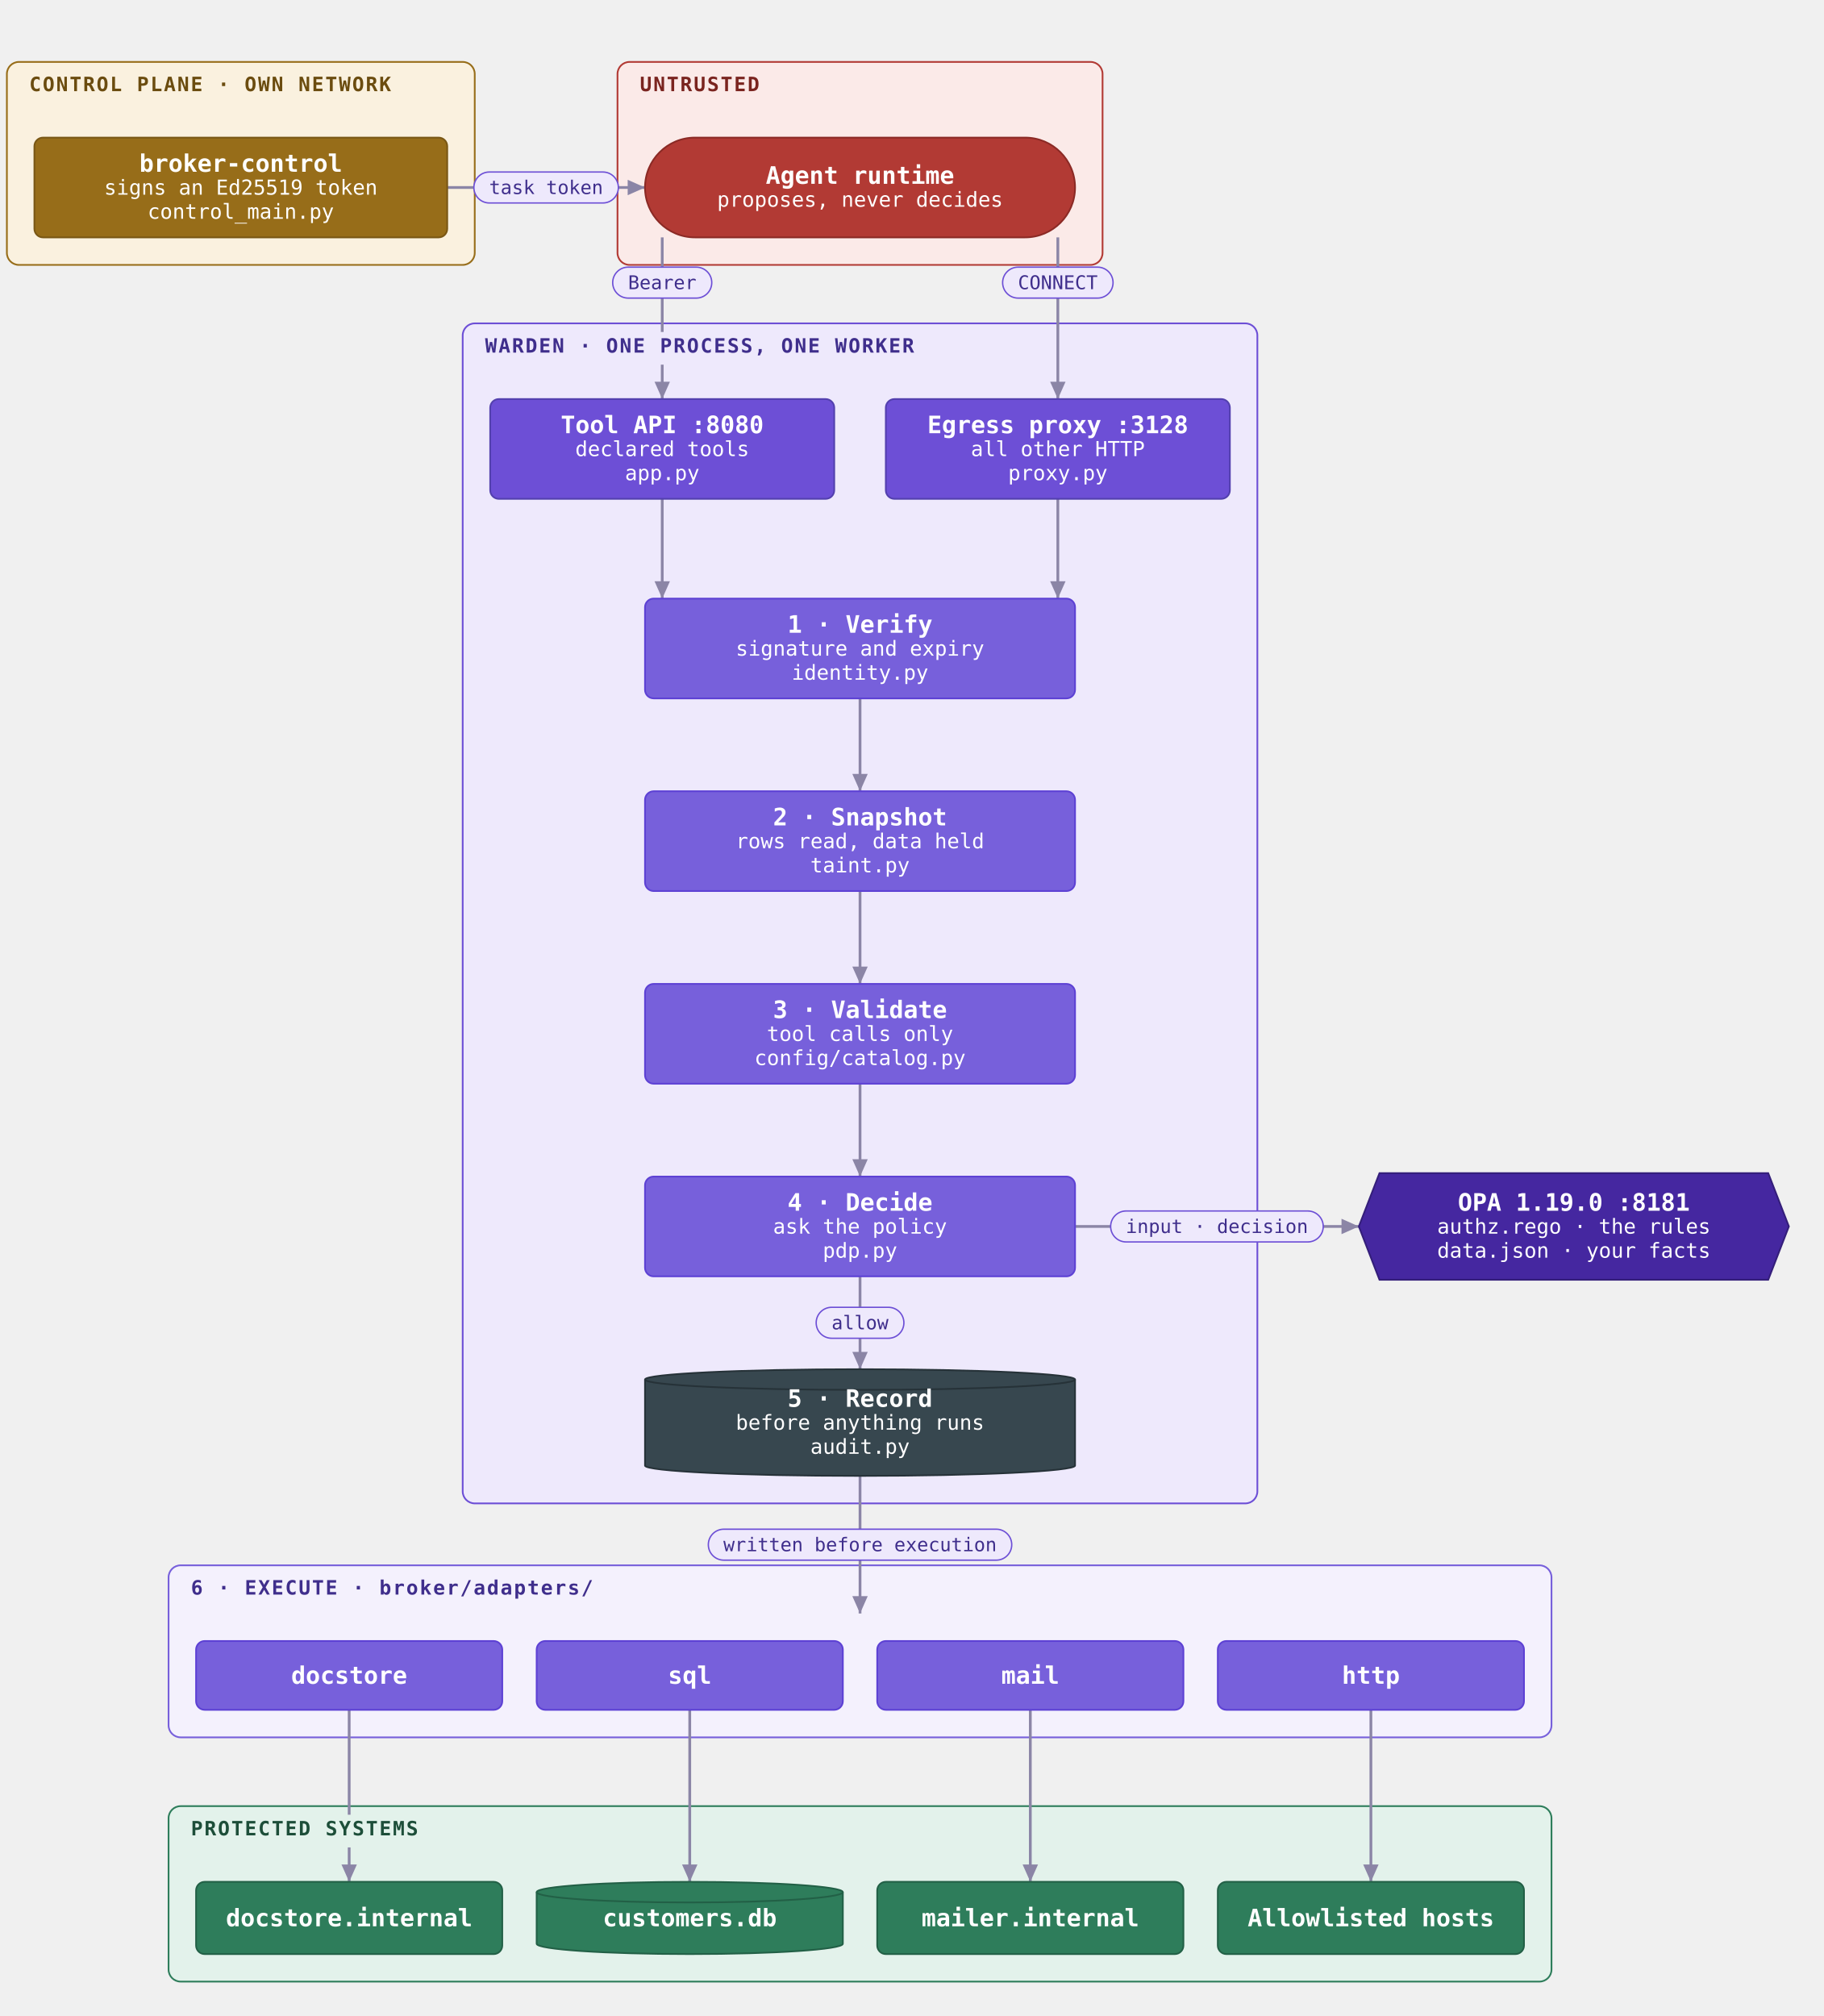
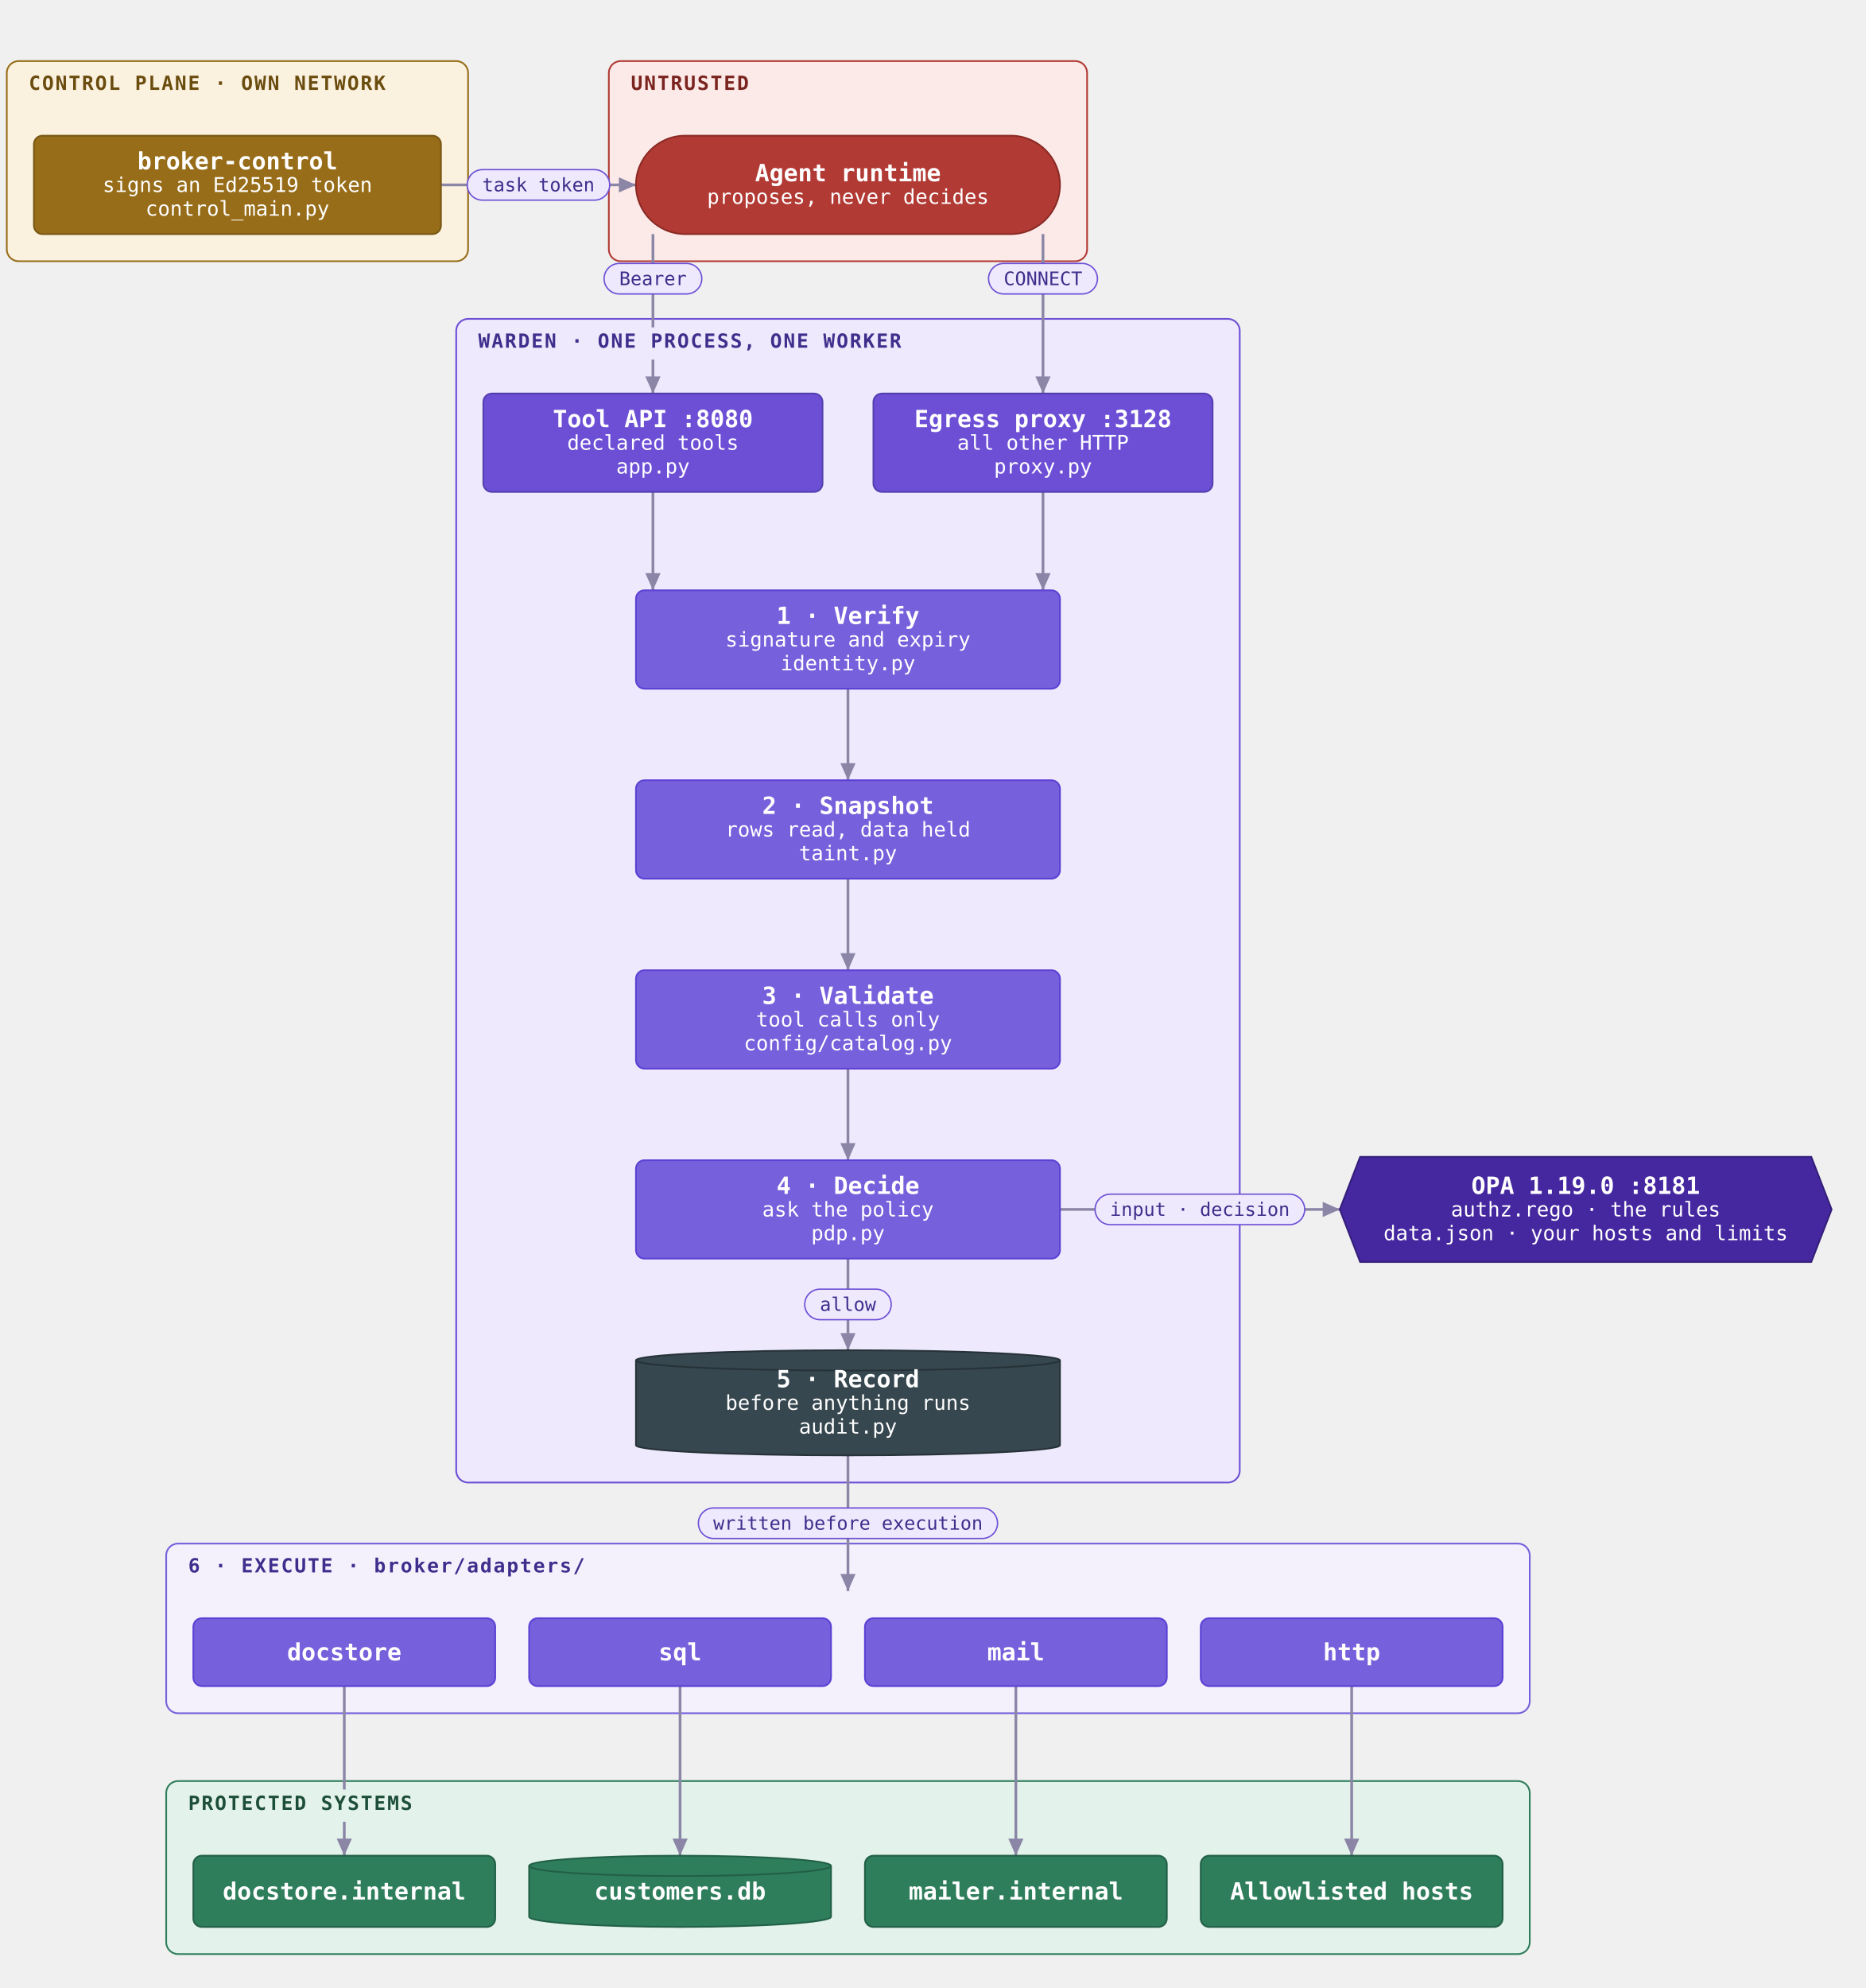
- <svg xmlns="http://www.w3.org/2000/svg" viewBox="0 0 1060.0 1172.0" width="1060.0" height="1172.0" role="img" aria-label="warden architecture: the request pipeline">
+ <svg xmlns="http://www.w3.org/2000/svg" viewBox="0 0 1100.0 1172.0" width="1100.0" height="1172.0" role="img" aria-label="warden architecture: the request pipeline">
  <defs>
    <marker id="arrow" viewBox="0 0 10 10" refX="9" refY="5" markerWidth="7" markerHeight="7" orient="auto">
      <path d="M0,1 L9,5 L0,9 z" fill="#8B85A6" />
    </marker>
    <marker id="arrowbad" viewBox="0 0 10 10" refX="9" refY="5" markerWidth="7" markerHeight="7" orient="auto">
      <path d="M0,1 L9,5 L0,9 z" fill="#B23A34" />
    </marker>
  </defs>
  <rect x="4.0" y="36.0" width="272.0" height="118.0" rx="7" fill="#FAF1DF" stroke="#976D19" />
  <rect x="359.0" y="36.0" width="282.0" height="118.0" rx="7" fill="#FBEAE8" stroke="#B23A34" />
  <rect x="269.0" y="188.0" width="462.0" height="686.0" rx="7" fill="#EEE9FC" stroke="#6D4FD6" />
  <rect x="98.0" y="910.0" width="804.0" height="100.0" rx="7" fill="#F4F1FD" stroke="#7760DB" />
  <rect x="98.0" y="1050.0" width="804.0" height="102.0" rx="7" fill="#E3F2EB" stroke="#2E7D5B" />
  <path d="M260.0,109.0 L375.0,109.0" fill="none" stroke="#8B85A6" stroke-width="1.6" marker-end="url(#arrow)" />
  <rect x="275.5" y="100.0" width="84.0" height="18" rx="9" fill="#EEE9FC" stroke="#6D4FD6" stroke-width="0.8" />
  <text x="317.5" y="109.0" fill="#3F2E8C" font-family="ui-monospace, SFMono-Regular, Menlo, Consolas, monospace" font-size="11" text-anchor="middle" dominant-baseline="central">task token</text>
  <path d="M385.0,138.0 L385.0,232.0" fill="none" stroke="#8B85A6" stroke-width="1.6" marker-end="url(#arrow)" />
  <rect x="356.2" y="155.3" width="57.6" height="18" rx="9" fill="#EEE9FC" stroke="#6D4FD6" stroke-width="0.8" />
  <text x="385.0" y="164.3" fill="#3F2E8C" font-family="ui-monospace, SFMono-Regular, Menlo, Consolas, monospace" font-size="11" text-anchor="middle" dominant-baseline="central">Bearer</text>
  <path d="M615.0,138.0 L615.0,232.0" fill="none" stroke="#8B85A6" stroke-width="1.6" marker-end="url(#arrow)" />
  <rect x="582.9" y="155.3" width="64.2" height="18" rx="9" fill="#EEE9FC" stroke="#6D4FD6" stroke-width="0.8" />
  <text x="615.0" y="164.3" fill="#3F2E8C" font-family="ui-monospace, SFMono-Regular, Menlo, Consolas, monospace" font-size="11" text-anchor="middle" dominant-baseline="central">CONNECT</text>
  <path d="M385.0,290.0 L385.0,348.0" fill="none" stroke="#8B85A6" stroke-width="1.6" marker-end="url(#arrow)" />
  <path d="M615.0,290.0 L615.0,348.0" fill="none" stroke="#8B85A6" stroke-width="1.6" marker-end="url(#arrow)" />
  <path d="M500.0,406.0 L500.0,460.0" fill="none" stroke="#8B85A6" stroke-width="1.6" marker-end="url(#arrow)" />
  <path d="M500.0,518.0 L500.0,572.0" fill="none" stroke="#8B85A6" stroke-width="1.6" marker-end="url(#arrow)" />
  <path d="M500.0,630.0 L500.0,684.0" fill="none" stroke="#8B85A6" stroke-width="1.6" marker-end="url(#arrow)" />
  <path d="M500.0,742.0 L500.0,796.0" fill="none" stroke="#8B85A6" stroke-width="1.6" marker-end="url(#arrow)" />
  <rect x="474.5" y="760.0" width="51.0" height="18" rx="9" fill="#EEE9FC" stroke="#6D4FD6" stroke-width="0.8" />
  <text x="500.0" y="769.0" fill="#3F2E8C" font-family="ui-monospace, SFMono-Regular, Menlo, Consolas, monospace" font-size="11" text-anchor="middle" dominant-baseline="central">allow</text>
  <path d="M625.0,713.0 L790.0,713.0" fill="none" stroke="#8B85A6" stroke-width="1.6" marker-end="url(#arrow)" />
  <rect x="645.7" y="704.0" width="123.6" height="18" rx="9" fill="#EEE9FC" stroke="#6D4FD6" stroke-width="0.8" />
  <text x="707.5" y="713.0" fill="#3F2E8C" font-family="ui-monospace, SFMono-Regular, Menlo, Consolas, monospace" font-size="11" text-anchor="middle" dominant-baseline="central">input · decision</text>
  <path d="M500.0,858.0 L500,938.0" fill="none" stroke="#8B85A6" stroke-width="1.6" marker-end="url(#arrow)" />
  <rect x="411.8" y="889.0" width="176.4" height="18" rx="9" fill="#EEE9FC" stroke="#6D4FD6" stroke-width="0.8" />
  <text x="500.0" y="898.0" fill="#3F2E8C" font-family="ui-monospace, SFMono-Regular, Menlo, Consolas, monospace" font-size="11" text-anchor="middle" dominant-baseline="central">written before execution</text>
  <path d="M203.0,994.0 L203.0,1094.0" fill="none" stroke="#8B85A6" stroke-width="1.6" marker-end="url(#arrow)" />
  <path d="M401.0,994.0 L401.0,1094.0" fill="none" stroke="#8B85A6" stroke-width="1.6" marker-end="url(#arrow)" />
  <path d="M599.0,994.0 L599.0,1094.0" fill="none" stroke="#8B85A6" stroke-width="1.6" marker-end="url(#arrow)" />
  <path d="M797.0,994.0 L797.0,1094.0" fill="none" stroke="#8B85A6" stroke-width="1.6" marker-end="url(#arrow)" />
  <rect x="20.0" y="80.0" width="240.0" height="58.0" rx="5" fill="#976D19" stroke="#795714" />
  <text x="140.0" y="95.0" fill="#FFFFFF" font-family="ui-monospace, SFMono-Regular, Menlo, Consolas, monospace" font-size="14" font-weight="600" text-anchor="middle" dominant-baseline="central">broker-control</text>
  <text x="140.0" y="109.0" fill="#FFFFFF" font-family="ui-monospace, SFMono-Regular, Menlo, Consolas, monospace" font-size="12" font-weight="400" text-anchor="middle" dominant-baseline="central">signs an Ed25519 token</text>
  <text x="140.0" y="123.0" fill="#FFFFFF" font-family="ui-monospace, SFMono-Regular, Menlo, Consolas, monospace" font-size="12" font-weight="400" text-anchor="middle" dominant-baseline="central">control_main.py</text>
  <rect x="375.0" y="80.0" width="250.0" height="58.0" rx="29.0" fill="#B23A34" stroke="#8B2A25" />
  <text x="500.0" y="102.0" fill="#FFFFFF" font-family="ui-monospace, SFMono-Regular, Menlo, Consolas, monospace" font-size="14" font-weight="600" text-anchor="middle" dominant-baseline="central">Agent runtime</text>
  <text x="500.0" y="116.0" fill="#FFFFFF" font-family="ui-monospace, SFMono-Regular, Menlo, Consolas, monospace" font-size="12" font-weight="400" text-anchor="middle" dominant-baseline="central">proposes, never decides</text>
  <rect x="285.0" y="232.0" width="200.0" height="58.0" rx="5" fill="#6D4FD6" stroke="#5340AE" />
  <text x="385.0" y="247.0" fill="#FFFFFF" font-family="ui-monospace, SFMono-Regular, Menlo, Consolas, monospace" font-size="14" font-weight="600" text-anchor="middle" dominant-baseline="central">Tool API :8080</text>
  <text x="385.0" y="261.0" fill="#FFFFFF" font-family="ui-monospace, SFMono-Regular, Menlo, Consolas, monospace" font-size="12" font-weight="400" text-anchor="middle" dominant-baseline="central">declared tools</text>
  <text x="385.0" y="275.0" fill="#FFFFFF" font-family="ui-monospace, SFMono-Regular, Menlo, Consolas, monospace" font-size="12" font-weight="400" text-anchor="middle" dominant-baseline="central">app.py</text>
  <rect x="515.0" y="232.0" width="200.0" height="58.0" rx="5" fill="#6D4FD6" stroke="#5340AE" />
  <text x="615.0" y="247.0" fill="#FFFFFF" font-family="ui-monospace, SFMono-Regular, Menlo, Consolas, monospace" font-size="14" font-weight="600" text-anchor="middle" dominant-baseline="central">Egress proxy :3128</text>
  <text x="615.0" y="261.0" fill="#FFFFFF" font-family="ui-monospace, SFMono-Regular, Menlo, Consolas, monospace" font-size="12" font-weight="400" text-anchor="middle" dominant-baseline="central">all other HTTP</text>
  <text x="615.0" y="275.0" fill="#FFFFFF" font-family="ui-monospace, SFMono-Regular, Menlo, Consolas, monospace" font-size="12" font-weight="400" text-anchor="middle" dominant-baseline="central">proxy.py</text>
  <rect x="375.0" y="348.0" width="250.0" height="58.0" rx="5" fill="#7760DB" stroke="#5D41D4" />
  <text x="500.0" y="363.0" fill="#FFFFFF" font-family="ui-monospace, SFMono-Regular, Menlo, Consolas, monospace" font-size="14" font-weight="600" text-anchor="middle" dominant-baseline="central">1 · Verify</text>
  <text x="500.0" y="377.0" fill="#FFFFFF" font-family="ui-monospace, SFMono-Regular, Menlo, Consolas, monospace" font-size="12" font-weight="400" text-anchor="middle" dominant-baseline="central">signature and expiry</text>
  <text x="500.0" y="391.0" fill="#FFFFFF" font-family="ui-monospace, SFMono-Regular, Menlo, Consolas, monospace" font-size="12" font-weight="400" text-anchor="middle" dominant-baseline="central">identity.py</text>
  <rect x="375.0" y="460.0" width="250.0" height="58.0" rx="5" fill="#7760DB" stroke="#5D41D4" />
  <text x="500.0" y="475.0" fill="#FFFFFF" font-family="ui-monospace, SFMono-Regular, Menlo, Consolas, monospace" font-size="14" font-weight="600" text-anchor="middle" dominant-baseline="central">2 · Snapshot</text>
  <text x="500.0" y="489.0" fill="#FFFFFF" font-family="ui-monospace, SFMono-Regular, Menlo, Consolas, monospace" font-size="12" font-weight="400" text-anchor="middle" dominant-baseline="central">rows read, data held</text>
  <text x="500.0" y="503.0" fill="#FFFFFF" font-family="ui-monospace, SFMono-Regular, Menlo, Consolas, monospace" font-size="12" font-weight="400" text-anchor="middle" dominant-baseline="central">taint.py</text>
  <rect x="375.0" y="572.0" width="250.0" height="58.0" rx="5" fill="#7760DB" stroke="#5D41D4" />
  <text x="500.0" y="587.0" fill="#FFFFFF" font-family="ui-monospace, SFMono-Regular, Menlo, Consolas, monospace" font-size="14" font-weight="600" text-anchor="middle" dominant-baseline="central">3 · Validate</text>
  <text x="500.0" y="601.0" fill="#FFFFFF" font-family="ui-monospace, SFMono-Regular, Menlo, Consolas, monospace" font-size="12" font-weight="400" text-anchor="middle" dominant-baseline="central">tool calls only</text>
  <text x="500.0" y="615.0" fill="#FFFFFF" font-family="ui-monospace, SFMono-Regular, Menlo, Consolas, monospace" font-size="12" font-weight="400" text-anchor="middle" dominant-baseline="central">config/catalog.py</text>
  <rect x="375.0" y="684.0" width="250.0" height="58.0" rx="5" fill="#7760DB" stroke="#5D41D4" />
  <text x="500.0" y="699.0" fill="#FFFFFF" font-family="ui-monospace, SFMono-Regular, Menlo, Consolas, monospace" font-size="14" font-weight="600" text-anchor="middle" dominant-baseline="central">4 · Decide</text>
  <text x="500.0" y="713.0" fill="#FFFFFF" font-family="ui-monospace, SFMono-Regular, Menlo, Consolas, monospace" font-size="12" font-weight="400" text-anchor="middle" dominant-baseline="central">ask the policy</text>
  <text x="500.0" y="727.0" fill="#FFFFFF" font-family="ui-monospace, SFMono-Regular, Menlo, Consolas, monospace" font-size="12" font-weight="400" text-anchor="middle" dominant-baseline="central">pdp.py</text>
  <path d="M375.0,802.0 A125.0,6 0 0 1 625.0,802.0 L625.0,852.0 A125.0,6 0 0 1 375.0,852.0 Z" fill="#37474F" stroke="#263238" />
  <path d="M375.0,802.0 A125.0,6 0 0 0 625.0,802.0" fill="none" stroke="#263238" />
  <text x="500.0" y="813.0" fill="#FFFFFF" font-family="ui-monospace, SFMono-Regular, Menlo, Consolas, monospace" font-size="14" font-weight="600" text-anchor="middle" dominant-baseline="central">5 · Record</text>
  <text x="500.0" y="827.0" fill="#FFFFFF" font-family="ui-monospace, SFMono-Regular, Menlo, Consolas, monospace" font-size="12" font-weight="400" text-anchor="middle" dominant-baseline="central">before anything runs</text>
  <text x="500.0" y="841.0" fill="#FFFFFF" font-family="ui-monospace, SFMono-Regular, Menlo, Consolas, monospace" font-size="12" font-weight="400" text-anchor="middle" dominant-baseline="central">audit.py</text>
-   <polygon points="802.0,682.0 1028.0,682.0 1040.0,713.0 1028.0,744.0 802.0,744.0 790.0,713.0" fill="#4527A0" stroke="#341E7A" />
-   <text x="915.0" y="699.0" fill="#FFFFFF" font-family="ui-monospace, SFMono-Regular, Menlo, Consolas, monospace" font-size="14" font-weight="600" text-anchor="middle" dominant-baseline="central">OPA 1.19.0 :8181</text>
-   <text x="915.0" y="713.0" fill="#FFFFFF" font-family="ui-monospace, SFMono-Regular, Menlo, Consolas, monospace" font-size="12" font-weight="400" text-anchor="middle" dominant-baseline="central">authz.rego · the rules</text>
-   <text x="915.0" y="727.0" fill="#FFFFFF" font-family="ui-monospace, SFMono-Regular, Menlo, Consolas, monospace" font-size="12" font-weight="400" text-anchor="middle" dominant-baseline="central">data.json · your facts</text>
+   <polygon points="802.0,682.0 1068.0,682.0 1080.0,713.0 1068.0,744.0 802.0,744.0 790.0,713.0" fill="#4527A0" stroke="#341E7A" />
+   <text x="935.0" y="699.0" fill="#FFFFFF" font-family="ui-monospace, SFMono-Regular, Menlo, Consolas, monospace" font-size="14" font-weight="600" text-anchor="middle" dominant-baseline="central">OPA 1.19.0 :8181</text>
+   <text x="935.0" y="713.0" fill="#FFFFFF" font-family="ui-monospace, SFMono-Regular, Menlo, Consolas, monospace" font-size="12" font-weight="400" text-anchor="middle" dominant-baseline="central">authz.rego · the rules</text>
+   <text x="935.0" y="727.0" fill="#FFFFFF" font-family="ui-monospace, SFMono-Regular, Menlo, Consolas, monospace" font-size="12" font-weight="400" text-anchor="middle" dominant-baseline="central">data.json · your hosts and limits</text>
  <rect x="114.0" y="954.0" width="178.0" height="40.0" rx="5" fill="#7760DB" stroke="#5D41D4" />
  <text x="203.0" y="974.0" fill="#FFFFFF" font-family="ui-monospace, SFMono-Regular, Menlo, Consolas, monospace" font-size="14" font-weight="600" text-anchor="middle" dominant-baseline="central">docstore</text>
  <rect x="312.0" y="954.0" width="178.0" height="40.0" rx="5" fill="#7760DB" stroke="#5D41D4" />
  <text x="401.0" y="974.0" fill="#FFFFFF" font-family="ui-monospace, SFMono-Regular, Menlo, Consolas, monospace" font-size="14" font-weight="600" text-anchor="middle" dominant-baseline="central">sql</text>
  <rect x="510.0" y="954.0" width="178.0" height="40.0" rx="5" fill="#7760DB" stroke="#5D41D4" />
  <text x="599.0" y="974.0" fill="#FFFFFF" font-family="ui-monospace, SFMono-Regular, Menlo, Consolas, monospace" font-size="14" font-weight="600" text-anchor="middle" dominant-baseline="central">mail</text>
  <rect x="708.0" y="954.0" width="178.0" height="40.0" rx="5" fill="#7760DB" stroke="#5D41D4" />
  <text x="797.0" y="974.0" fill="#FFFFFF" font-family="ui-monospace, SFMono-Regular, Menlo, Consolas, monospace" font-size="14" font-weight="600" text-anchor="middle" dominant-baseline="central">http</text>
  <rect x="114.0" y="1094.0" width="178.0" height="42.0" rx="5" fill="#2E7D5B" stroke="#226046" />
  <text x="203.0" y="1115.0" fill="#FFFFFF" font-family="ui-monospace, SFMono-Regular, Menlo, Consolas, monospace" font-size="14" font-weight="600" text-anchor="middle" dominant-baseline="central">docstore.internal</text>
  <path d="M312.0,1100.0 A89.0,6 0 0 1 490.0,1100.0 L490.0,1130.0 A89.0,6 0 0 1 312.0,1130.0 Z" fill="#2E7D5B" stroke="#226046" />
  <path d="M312.0,1100.0 A89.0,6 0 0 0 490.0,1100.0" fill="none" stroke="#226046" />
  <text x="401.0" y="1115.0" fill="#FFFFFF" font-family="ui-monospace, SFMono-Regular, Menlo, Consolas, monospace" font-size="14" font-weight="600" text-anchor="middle" dominant-baseline="central">customers.db</text>
  <rect x="510.0" y="1094.0" width="178.0" height="42.0" rx="5" fill="#2E7D5B" stroke="#226046" />
  <text x="599.0" y="1115.0" fill="#FFFFFF" font-family="ui-monospace, SFMono-Regular, Menlo, Consolas, monospace" font-size="14" font-weight="600" text-anchor="middle" dominant-baseline="central">mailer.internal</text>
  <rect x="708.0" y="1094.0" width="178.0" height="42.0" rx="5" fill="#2E7D5B" stroke="#226046" />
  <text x="797.0" y="1115.0" fill="#FFFFFF" font-family="ui-monospace, SFMono-Regular, Menlo, Consolas, monospace" font-size="14" font-weight="600" text-anchor="middle" dominant-baseline="central">Allowlisted hosts</text>
  <rect x="11.0" y="41.0" width="226.6" height="19" rx="4" fill="#FAF1DF" />
  <text x="17.0" y="53.0" fill="#6B4C0F" font-family="ui-monospace, SFMono-Regular, Menlo, Consolas, monospace" font-size="11.5" font-weight="600" letter-spacing="0.9">CONTROL PLANE · OWN NETWORK</text>
  <rect x="366.0" y="41.0" width="86.2" height="19" rx="4" fill="#FBEAE8" />
  <text x="372.0" y="53.0" fill="#7A241F" font-family="ui-monospace, SFMono-Regular, Menlo, Consolas, monospace" font-size="11.5" font-weight="600" letter-spacing="0.9">UNTRUSTED</text>
  <rect x="276.0" y="193.0" width="265.6" height="19" rx="4" fill="#EEE9FC" />
  <text x="282.0" y="205.0" fill="#3F2E8C" font-family="ui-monospace, SFMono-Regular, Menlo, Consolas, monospace" font-size="11.5" font-weight="600" letter-spacing="0.9">WARDEN · ONE PROCESS, ONE WORKER</text>
  <rect x="105.0" y="915.0" width="250.0" height="19" rx="4" fill="#F4F1FD" />
  <text x="111.0" y="927.0" fill="#3F2E8C" font-family="ui-monospace, SFMono-Regular, Menlo, Consolas, monospace" font-size="11.5" font-weight="600" letter-spacing="0.9">6 · EXECUTE · broker/adapters/</text>
  <rect x="105.0" y="1055.0" width="148.6" height="19" rx="4" fill="#E3F2EB" />
  <text x="111.0" y="1067.0" fill="#1D4E39" font-family="ui-monospace, SFMono-Regular, Menlo, Consolas, monospace" font-size="11.5" font-weight="600" letter-spacing="0.9">PROTECTED SYSTEMS</text>
</svg>
